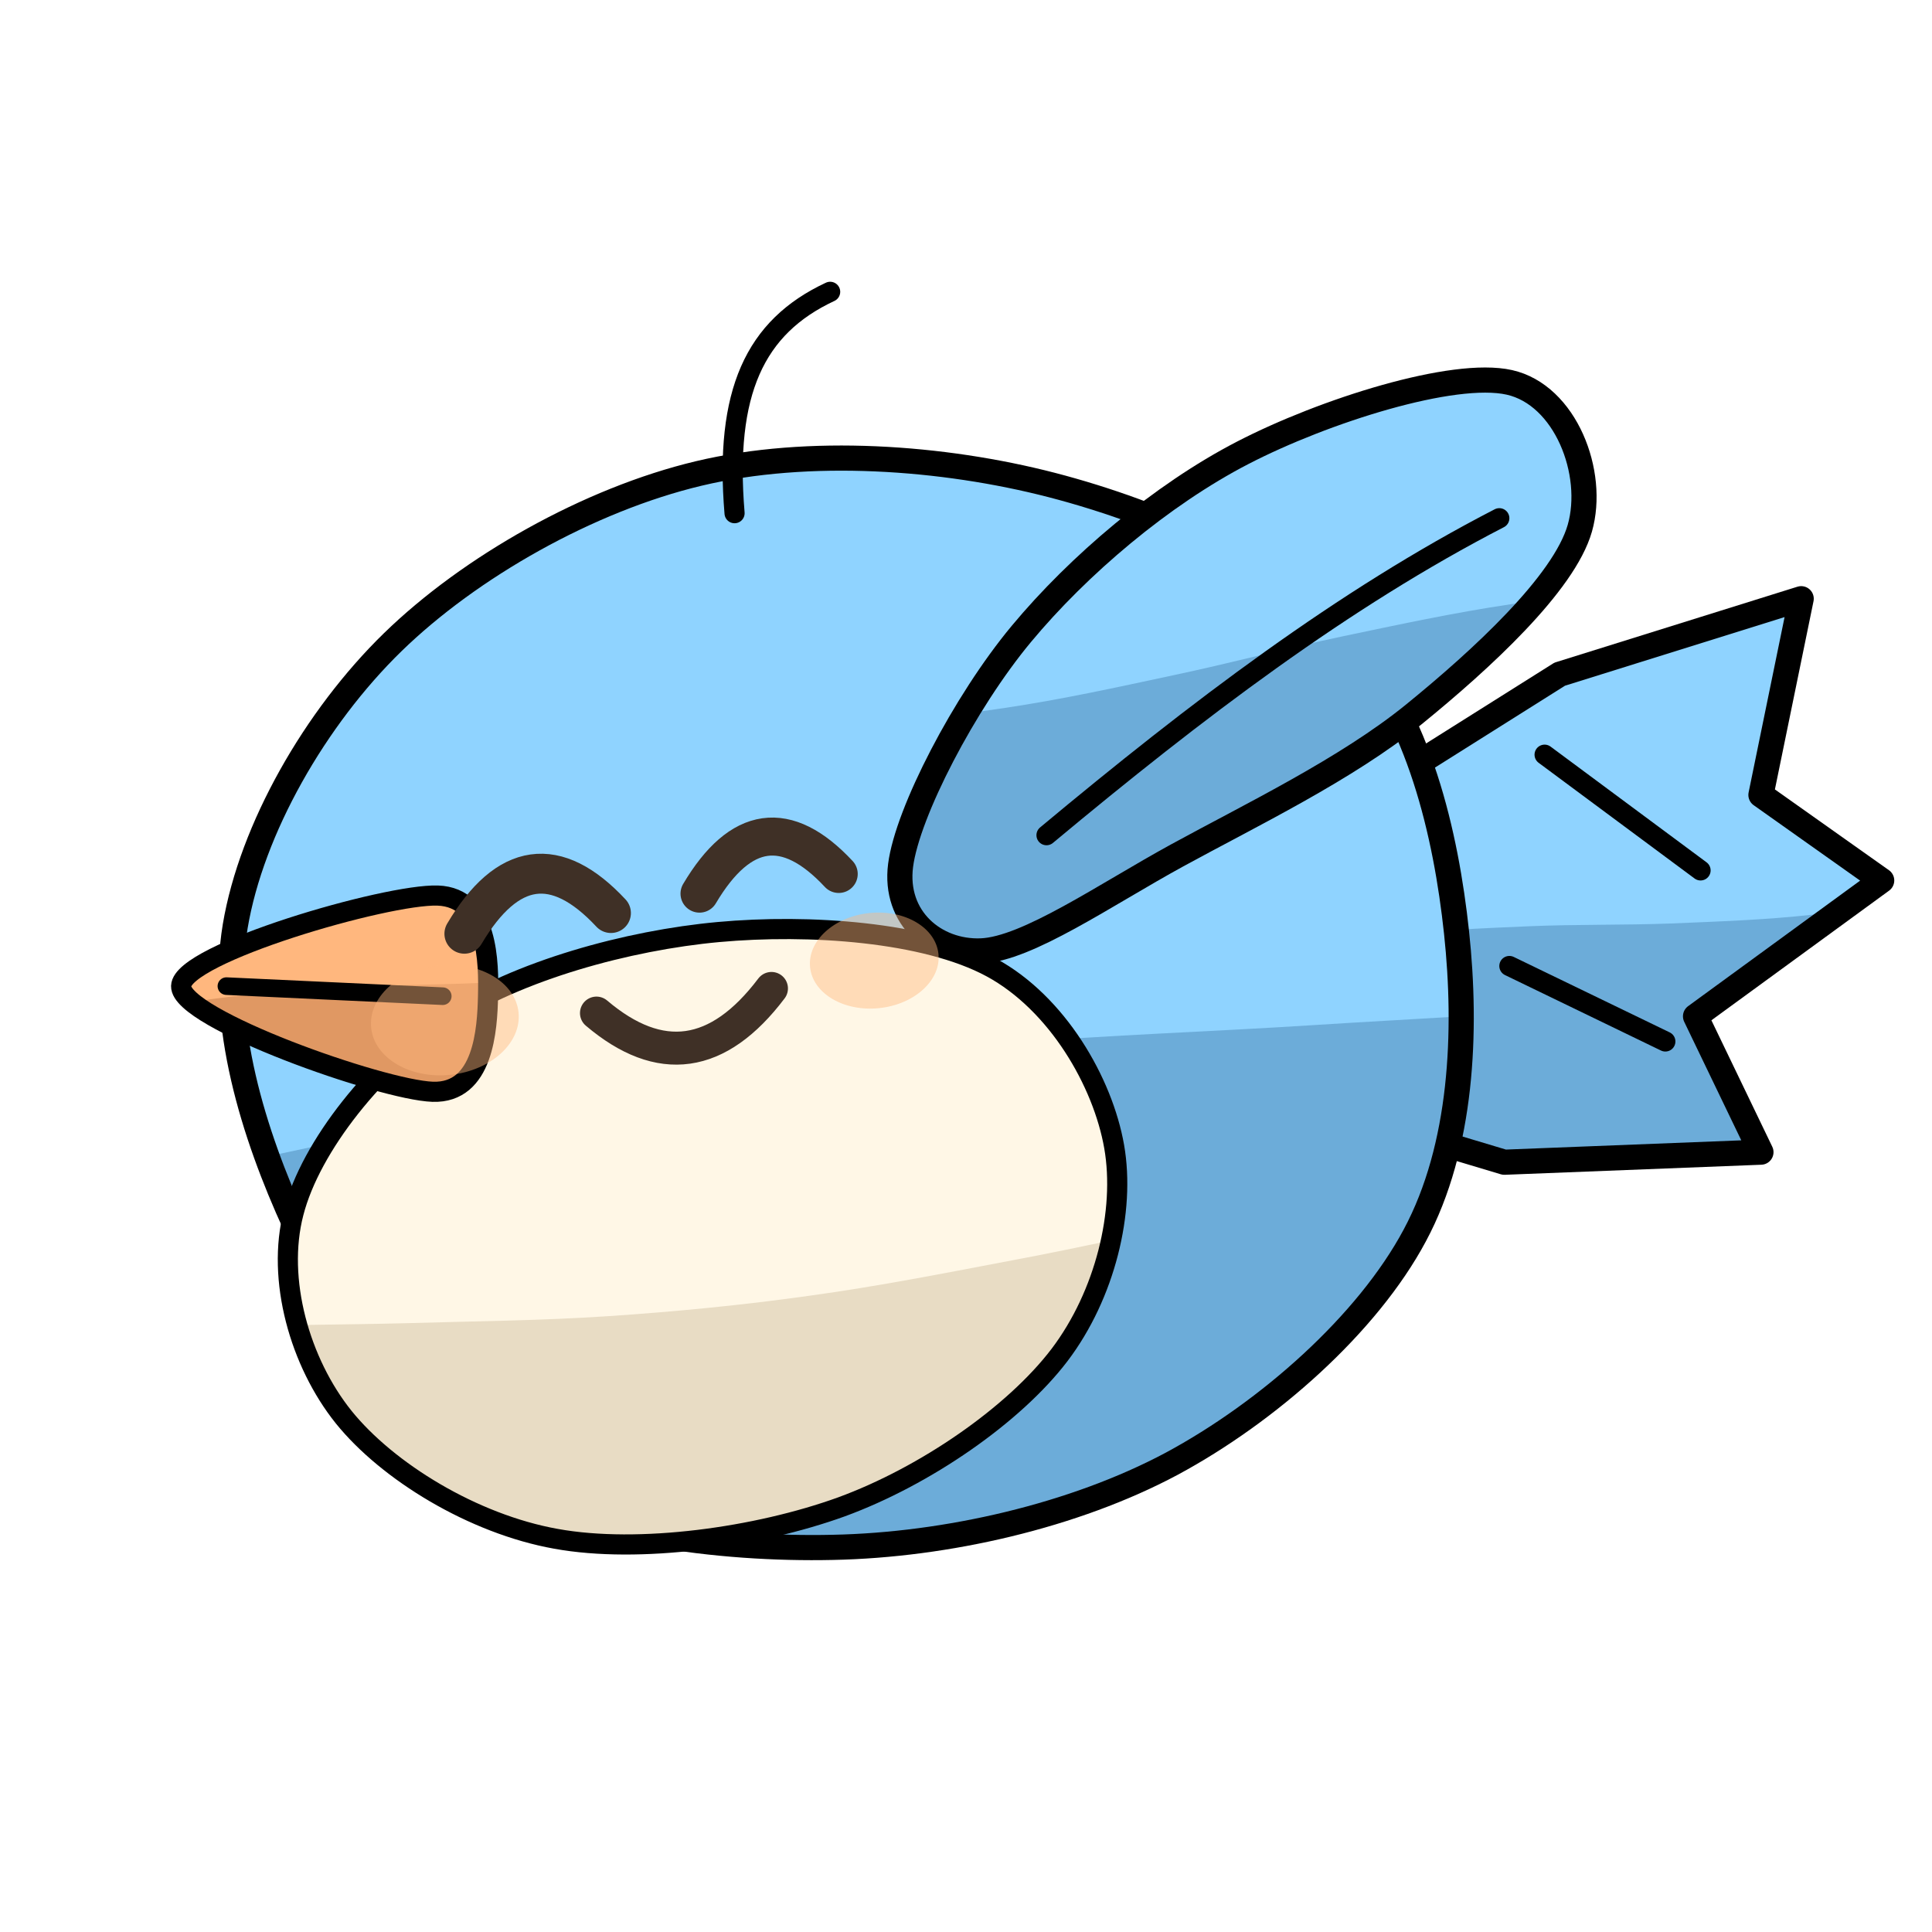
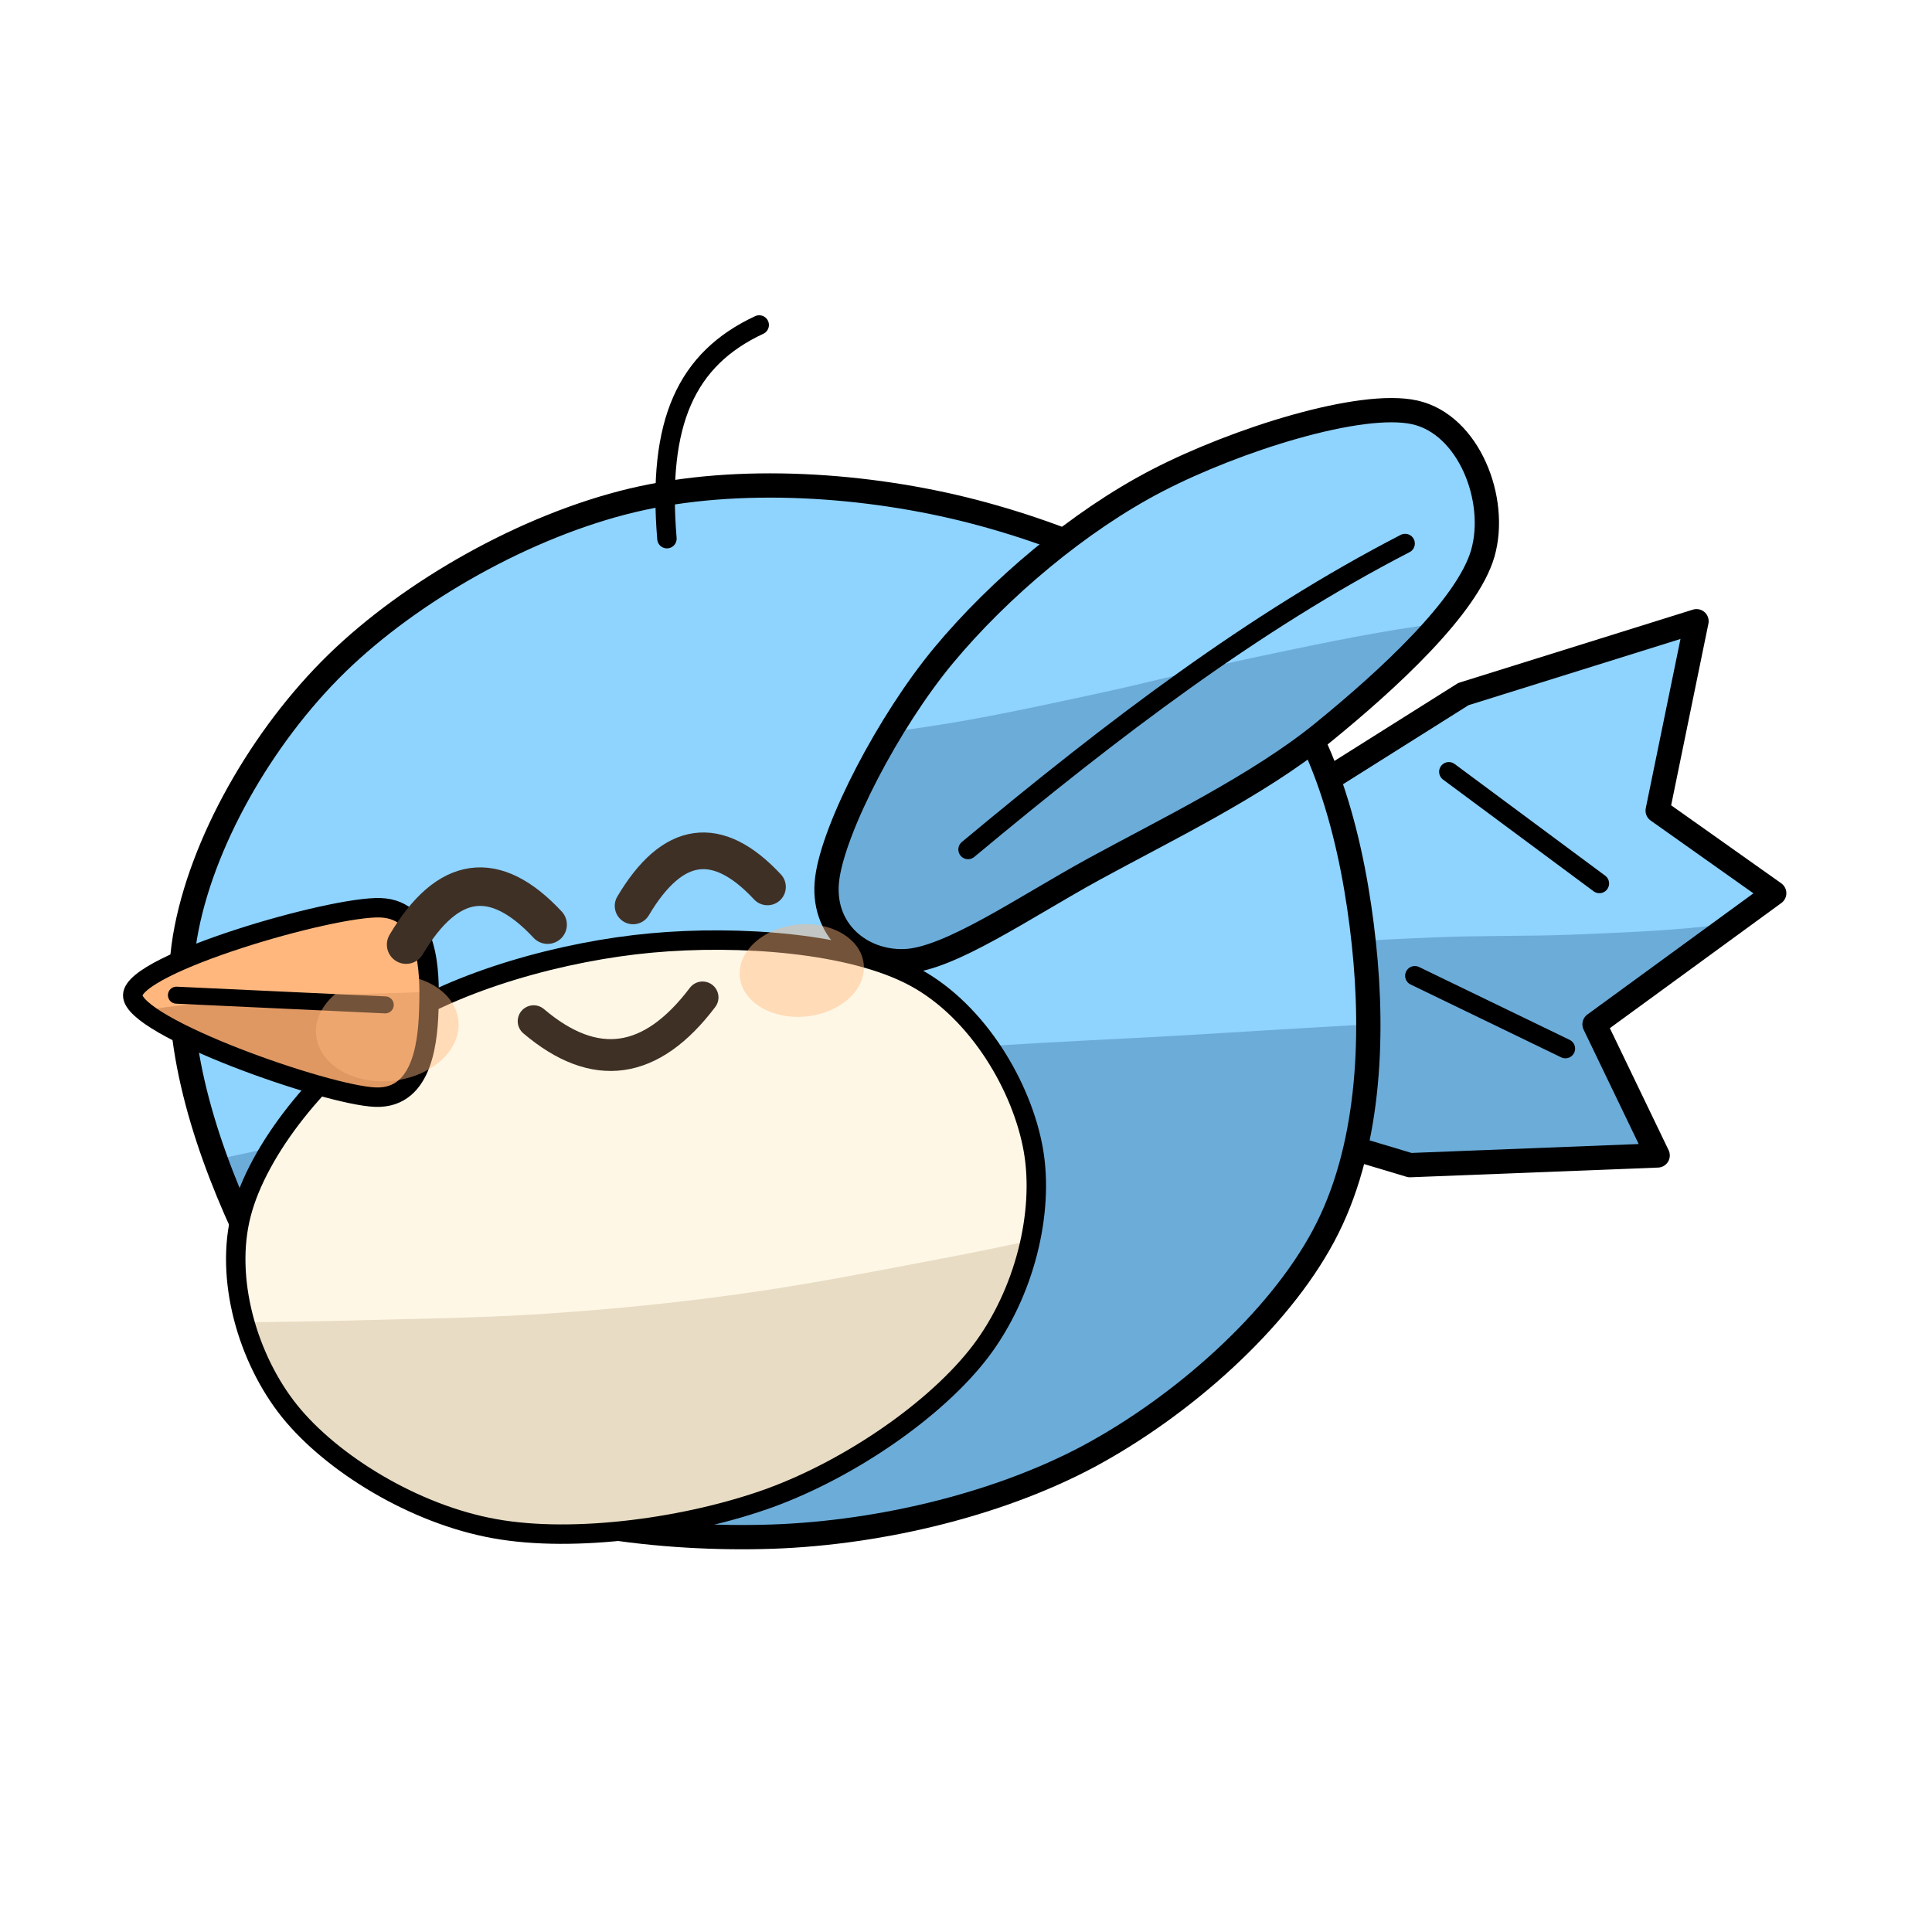
<svg xmlns="http://www.w3.org/2000/svg" width="768" height="768" viewBox="0 0 768 768">
  <defs>
    <clipPath id="k1">
      <path d="M512.0,336.0 L620.0,268.0 L716.0,238.0 L700.0,316.0 L748.0,350.0 L674.0,404.0 L700.0,458.0 L598.0,462.0 L518.0,438.0 Z" />
    </clipPath>
    <clipPath id="k2">
      <path d="M579.0,370.7 C583.2,409.9 581.3,455.9 562.4,491.1 C543.6,526.3 504.2,561.2 465.7,581.9 C427.1,602.5 376.3,614.2 331.1,615.1 C285.9,616.1 230.1,608.9 194.4,587.5 C158.8,566.2 134.2,523.6 117.4,487.1 C100.6,450.5 87.1,406.8 93.5,368.2 C100.0,329.5 125.3,285.3 156.1,255.3 C186.8,225.4 234.1,198.6 277.8,188.2 C321.5,177.8 374.8,181.6 418.1,192.8 C461.3,204.0 510.4,225.7 537.2,255.3 C564.0,285.0 574.8,331.4 579.0,370.7 Z" />
    </clipPath>
    <clipPath id="k3">
      <path d="M442.9,455.8 C447.4,481.5 439.3,514.7 421.2,538.6 C403.1,562.4 367.8,586.8 334.5,599.0 C301.1,611.1 254.0,617.7 221.0,611.7 C188.0,605.8 154.0,584.9 136.6,563.3 C119.2,541.6 109.8,508.6 116.7,482.1 C123.5,455.6 149.6,423.0 177.7,404.4 C205.9,385.8 249.5,373.8 285.6,370.5 C321.6,367.2 367.9,370.4 394.1,384.6 C420.3,398.8 438.4,430.1 442.9,455.8 Z" />
    </clipPath>
    <clipPath id="k4">
      <path d="M358.0,344.0 C360.7,323.0 383.3,279.3 406.0,252.0 C428.7,224.7 461.7,196.7 494.0,180.0 C526.3,163.3 577.7,147.0 600.0,152.0 C622.3,157.0 634.3,188.0 628.0,210.0 C621.7,232.0 588.7,262.3 562.0,284.0 C535.3,305.7 496.7,324.3 468.0,340.0 C439.3,355.7 408.3,377.3 390.0,378.0 C371.7,378.7 355.3,365.0 358.0,344.0 Z" />
    </clipPath>
    <clipPath id="k5">
      <path d="M174.0,356.0 C153.7,355.3 72.3,379.0 72.0,392.0 C71.7,405.0 151.7,433.3 172.0,434.0 C192.3,434.7 193.7,409.0 194.0,396.0 C194.3,383.0 194.3,356.7 174.0,356.0 Z" />
    </clipPath>
  </defs>
-   <path d="M512.0,336.0 L620.0,268.0 L716.0,238.0 L700.0,316.0 L748.0,350.0 L674.0,404.0 L700.0,458.0 L598.0,462.0 L518.0,438.0 Z" fill="#8fd3ff" />
-   <g clip-path="url(#k1)">
-     <path d="M438.8,395.2 C448.2,392.9 476.4,385.3 495.1,381.4 C513.9,377.6 532.7,374.2 551.5,372.0 C570.3,369.8 589.0,369.0 607.8,368.2 C626.6,367.4 645.4,367.8 664.2,367.1 C683.0,366.3 701.7,365.7 720.5,363.6 C739.3,361.6 758.1,358.4 776.9,354.6 C795.6,350.9 823.8,343.3 833.2,341.1 L833.2,680.0 L438.8,680.0 Z" fill="#6cacd9" />
-   </g>
-   <path d="M512.0,336.0 L620.0,268.0 L716.0,238.0 L700.0,316.0 L748.0,350.0 L674.0,404.0 L700.0,458.0 L598.0,462.0 L518.0,438.0 Z" fill="none" stroke="#000000" stroke-width="10" stroke-linejoin="round" stroke-linecap="round" />
-   <path d="M614,300 L676,346" fill="none" stroke="#000000" stroke-width="8" stroke-linejoin="round" stroke-linecap="round" />
-   <path d="M600,384 L662,414" fill="none" stroke="#000000" stroke-width="8" stroke-linejoin="round" stroke-linecap="round" />
-   <path d="M579.0,370.7 C583.2,409.9 581.3,455.9 562.4,491.1 C543.6,526.3 504.2,561.2 465.7,581.9 C427.1,602.5 376.3,614.2 331.1,615.1 C285.9,616.1 230.1,608.9 194.4,587.5 C158.8,566.2 134.2,523.6 117.4,487.1 C100.6,450.5 87.1,406.8 93.5,368.2 C100.0,329.5 125.3,285.3 156.1,255.3 C186.8,225.4 234.1,198.6 277.8,188.2 C321.5,177.8 374.8,181.6 418.1,192.8 C461.3,204.0 510.4,225.7 537.2,255.3 C564.0,285.0 574.8,331.4 579.0,370.7 Z" fill="#8fd3ff" />
-   <g clip-path="url(#k2)">
-     <path d="M-85.0,497.5 C-64.8,493.7 -4.0,482.7 36.4,474.7 C76.9,466.6 117.4,456.8 157.9,449.0 C198.3,441.2 238.8,433.5 279.3,427.8 C319.8,422.1 360.2,418.1 400.7,414.7 C441.2,411.4 481.7,410.1 522.1,407.5 C562.6,404.9 603.1,403.2 643.6,399.3 C684.0,395.4 744.8,386.6 765.0,384.1 L765.0,1054.0 L-85.0,1054.0 Z" fill="#6cacd9" />
-   </g>
-   <path d="M579.0,370.7 C583.2,409.9 581.3,455.9 562.4,491.1 C543.6,526.3 504.2,561.2 465.7,581.9 C427.1,602.5 376.3,614.2 331.1,615.1 C285.9,616.1 230.1,608.9 194.4,587.5 C158.8,566.2 134.2,523.6 117.4,487.1 C100.6,450.5 87.1,406.8 93.5,368.2 C100.0,329.5 125.3,285.3 156.1,255.3 C186.8,225.4 234.1,198.6 277.8,188.2 C321.5,177.8 374.8,181.6 418.1,192.8 C461.3,204.0 510.4,225.7 537.2,255.3 C564.0,285.0 574.8,331.4 579.0,370.7 Z" fill="none" stroke="#000000" stroke-width="10" stroke-linejoin="round" stroke-linecap="round" />
-   <path d="M442.9,455.8 C447.4,481.5 439.3,514.7 421.2,538.6 C403.1,562.4 367.8,586.8 334.5,599.0 C301.1,611.1 254.0,617.7 221.0,611.7 C188.0,605.8 154.0,584.9 136.6,563.3 C119.2,541.6 109.8,508.6 116.7,482.1 C123.5,455.6 149.6,423.0 177.7,404.4 C205.9,385.8 249.5,373.8 285.6,370.5 C321.6,367.2 367.9,370.4 394.1,384.6 C420.3,398.8 438.4,430.1 442.9,455.8 Z" fill="#fff7e6" />
-   <g clip-path="url(#k3)">
-     <path d="M-0.2,534.5 C13.2,533.4 53.6,529.4 80.4,528.0 C107.3,526.5 134.2,526.7 161.1,526.0 C187.9,525.2 214.8,525.0 241.7,523.2 C268.6,521.4 295.4,518.8 322.3,515.0 C349.2,511.3 376.1,506.0 402.9,500.9 C429.8,495.9 456.7,489.6 483.6,484.7 C510.4,479.9 550.8,474.2 564.2,472.0 L564.2,850.0 L-0.2,850.0 Z" fill="#e8dcc4" />
-   </g>
-   <path d="M442.9,455.8 C447.4,481.5 439.3,514.7 421.2,538.6 C403.1,562.4 367.8,586.8 334.5,599.0 C301.1,611.1 254.0,617.7 221.0,611.7 C188.0,605.8 154.0,584.9 136.6,563.3 C119.2,541.6 109.8,508.6 116.7,482.1 C123.5,455.6 149.6,423.0 177.7,404.4 C205.9,385.8 249.5,373.8 285.6,370.5 C321.6,367.2 367.9,370.4 394.1,384.6 C420.3,398.8 438.4,430.1 442.9,455.8 Z" fill="none" stroke="#000000" stroke-width="8" stroke-linejoin="round" stroke-linecap="round" />
-   <path d="M358.0,344.0 C360.7,323.0 383.3,279.3 406.0,252.0 C428.7,224.7 461.7,196.7 494.0,180.0 C526.3,163.3 577.7,147.0 600.0,152.0 C622.3,157.0 634.3,188.0 628.0,210.0 C621.7,232.0 588.7,262.3 562.0,284.0 C535.3,305.7 496.7,324.3 468.0,340.0 C439.3,355.7 408.3,377.3 390.0,378.0 C371.7,378.7 355.3,365.0 358.0,344.0 Z" fill="#8fd3ff" />
-   <g clip-path="url(#k4)">
-     <path d="M265.4,291.3 C276.6,290.8 310.1,290.3 332.4,288.7 C354.8,287.1 377.1,284.8 399.5,281.4 C421.8,278.1 444.1,273.2 466.5,268.4 C488.8,263.7 511.2,257.7 533.5,253.0 C555.9,248.3 578.2,243.5 600.5,240.2 C622.9,237.0 645.2,234.9 667.6,233.3 C689.9,231.8 723.4,231.3 734.6,230.9 L734.6,598.0 L265.4,598.0 Z" fill="#6cacd9" />
-   </g>
-   <path d="M358.0,344.0 C360.7,323.0 383.3,279.3 406.0,252.0 C428.7,224.7 461.7,196.7 494.0,180.0 C526.3,163.3 577.7,147.0 600.0,152.0 C622.3,157.0 634.3,188.0 628.0,210.0 C621.7,232.0 588.7,262.3 562.0,284.0 C535.3,305.7 496.7,324.3 468.0,340.0 C439.3,355.7 408.3,377.3 390.0,378.0 C371.7,378.7 355.3,365.0 358.0,344.0 Z" fill="none" stroke="#000000" stroke-width="10" stroke-linejoin="round" stroke-linecap="round" />
-   <path d="M416,332 C476,282 534,238 596,206" fill="none" stroke="#000000" stroke-width="8" stroke-linejoin="round" stroke-linecap="round" />
-   <path d="M402,364 C452,326 496,292 540,268" fill="none" stroke="#6cacd9" stroke-width="8" stroke-linejoin="round" stroke-linecap="round" />
-   <path d="M174.0,356.0 C153.7,355.3 72.3,379.0 72.0,392.0 C71.7,405.0 151.7,433.3 172.0,434.0 C192.3,434.7 193.7,409.0 194.0,396.0 C194.3,383.0 194.3,356.7 174.0,356.0 Z" fill="#ffb77e" />
-   <g clip-path="url(#k5)">
-     <path d="M40.6,403.2 C45.6,402.5 60.7,400.3 70.7,399.0 C80.8,397.6 90.8,396.2 100.8,395.1 C110.9,394.1 120.9,393.3 130.9,392.7 C141.0,392.1 151.0,391.9 161.1,391.6 C171.1,391.3 181.1,391.2 191.2,390.7 C201.2,390.3 211.2,389.8 221.3,388.9 C231.3,388.1 246.4,386.1 251.4,385.6 L251.4,514.0 L40.6,514.0 Z" fill="#e09863" />
-   </g>
-   <path d="M174.0,356.0 C153.7,355.3 72.3,379.0 72.0,392.0 C71.7,405.0 151.7,433.3 172.0,434.0 C192.3,434.7 193.7,409.0 194.0,396.0 C194.3,383.0 194.3,356.7 174.0,356.0 Z" fill="none" stroke="#000000" stroke-width="8" stroke-linejoin="round" stroke-linecap="round" />
-   <path d="M90,392 L176,396" fill="none" stroke="#000000" stroke-width="7" stroke-linejoin="round" stroke-linecap="round" />
-   <path d="M292,204 C288,156 300,130 330,116" fill="none" stroke="#000000" stroke-width="8" stroke-linejoin="round" stroke-linecap="round" />
-   <g id="face" transform="translate(262.0,366.0) rotate(-6.0) scale(0.95)">
-     <g id="face-blush">
-       <ellipse cx="-93.5" cy="32.0" rx="31" ry="23" fill="#ffb77e" opacity="0.45" />
-       <ellipse cx="87.8" cy="26.0" rx="27" ry="20" fill="#ffb77e" opacity="0.45" />
+   <g transform="translate(-16.742,17.212) scale(0.96527)">
+     <path d="M512.0,336.0 L620.0,268.0 L716.0,238.0 L700.0,316.0 L748.0,350.0 L674.0,404.0 L700.0,458.0 L598.0,462.0 L518.0,438.0 Z" fill="#8fd3ff" />
+     <g clip-path="url(#k1)">
+       <path d="M438.8,395.2 C448.2,392.9 476.4,385.3 495.1,381.4 C513.9,377.6 532.7,374.2 551.5,372.0 C570.3,369.8 589.0,369.0 607.8,368.2 C626.6,367.4 645.4,367.8 664.2,367.1 C683.0,366.3 701.7,365.7 720.5,363.6 C739.3,361.6 758.1,358.4 776.9,354.6 C795.6,350.9 823.8,343.3 833.2,341.1 L833.2,680.0 L438.8,680.0 Z" fill="#6cacd9" />
    </g>
-     <g id="face-neutral" display="none">
-       <g id="face-neutral-eyes">
-         <g transform="translate(-50.0,-12.0)">
-           <ellipse cx="0" cy="0" rx="25.0" ry="29.0" fill="#3f3026" transform="rotate(-7)" />
+     <path d="M512.0,336.0 L620.0,268.0 L716.0,238.0 L700.0,316.0 L748.0,350.0 L674.0,404.0 L700.0,458.0 L598.0,462.0 L518.0,438.0 Z" fill="none" stroke="#000000" stroke-width="10" stroke-linejoin="round" stroke-linecap="round" />
+     <path d="M614,300 L676,346" fill="none" stroke="#000000" stroke-width="8" stroke-linejoin="round" stroke-linecap="round" />
+     <path d="M600,384 L662,414" fill="none" stroke="#000000" stroke-width="8" stroke-linejoin="round" stroke-linecap="round" />
+     <path d="M579.0,370.7 C583.2,409.9 581.3,455.9 562.4,491.1 C543.6,526.3 504.2,561.2 465.7,581.9 C427.1,602.5 376.3,614.2 331.1,615.1 C285.9,616.1 230.1,608.9 194.4,587.5 C158.8,566.2 134.2,523.6 117.4,487.1 C100.6,450.5 87.1,406.8 93.5,368.2 C100.0,329.5 125.3,285.3 156.1,255.3 C186.8,225.4 234.1,198.6 277.8,188.2 C321.5,177.8 374.8,181.6 418.1,192.8 C461.3,204.0 510.4,225.7 537.2,255.3 C564.0,285.0 574.8,331.4 579.0,370.7 Z" fill="#8fd3ff" />
+     <g clip-path="url(#k2)">
+       <path d="M-85.0,497.5 C-64.8,493.7 -4.0,482.7 36.4,474.7 C76.9,466.6 117.4,456.8 157.9,449.0 C198.3,441.2 238.8,433.5 279.3,427.8 C319.8,422.1 360.2,418.1 400.7,414.7 C441.2,411.4 481.7,410.1 522.1,407.5 C562.6,404.9 603.1,403.2 643.6,399.3 C684.0,395.4 744.8,386.6 765.0,384.1 L765.0,1054.0 L-85.0,1054.0 Z" fill="#6cacd9" />
+     </g>
+     <path d="M579.0,370.7 C583.2,409.9 581.3,455.9 562.4,491.1 C543.6,526.3 504.2,561.2 465.7,581.9 C427.1,602.5 376.3,614.2 331.1,615.1 C285.9,616.1 230.1,608.9 194.4,587.5 C158.8,566.2 134.2,523.6 117.4,487.1 C100.6,450.5 87.1,406.8 93.5,368.2 C100.0,329.5 125.3,285.3 156.1,255.3 C186.8,225.4 234.1,198.6 277.8,188.2 C321.5,177.8 374.8,181.6 418.1,192.8 C461.3,204.0 510.4,225.7 537.2,255.3 C564.0,285.0 574.8,331.4 579.0,370.7 Z" fill="none" stroke="#000000" stroke-width="10" stroke-linejoin="round" stroke-linecap="round" />
+     <path d="M442.9,455.8 C447.4,481.5 439.3,514.7 421.2,538.6 C403.1,562.4 367.8,586.8 334.5,599.0 C301.1,611.1 254.0,617.7 221.0,611.7 C188.0,605.8 154.0,584.9 136.6,563.3 C119.2,541.6 109.8,508.6 116.7,482.1 C123.5,455.6 149.6,423.0 177.7,404.4 C205.9,385.8 249.5,373.8 285.6,370.5 C321.6,367.2 367.9,370.4 394.1,384.6 C420.3,398.8 438.4,430.1 442.9,455.8 Z" fill="#fff7e6" />
+     <g clip-path="url(#k3)">
+       <path d="M-0.2,534.5 C13.2,533.4 53.6,529.4 80.4,528.0 C107.3,526.5 134.2,526.7 161.1,526.0 C187.9,525.2 214.8,525.0 241.7,523.2 C268.6,521.4 295.4,518.8 322.3,515.0 C349.2,511.3 376.1,506.0 402.9,500.9 C429.8,495.9 456.7,489.6 483.6,484.7 C510.4,479.9 550.8,474.2 564.2,472.0 L564.2,850.0 L-0.2,850.0 Z" fill="#e8dcc4" />
+     </g>
+     <path d="M442.9,455.8 C447.4,481.5 439.3,514.7 421.2,538.6 C403.1,562.4 367.8,586.8 334.5,599.0 C301.1,611.1 254.0,617.7 221.0,611.7 C188.0,605.8 154.0,584.9 136.6,563.3 C119.2,541.6 109.8,508.6 116.7,482.1 C123.5,455.6 149.6,423.0 177.7,404.4 C205.9,385.8 249.5,373.8 285.6,370.5 C321.6,367.2 367.9,370.4 394.1,384.6 C420.3,398.8 438.4,430.1 442.9,455.8 Z" fill="none" stroke="#000000" stroke-width="8" stroke-linejoin="round" stroke-linecap="round" />
+     <path d="M358.0,344.0 C360.7,323.0 383.3,279.3 406.0,252.0 C428.7,224.7 461.7,196.7 494.0,180.0 C526.3,163.3 577.7,147.0 600.0,152.0 C622.3,157.0 634.3,188.0 628.0,210.0 C621.7,232.0 588.7,262.3 562.0,284.0 C535.3,305.7 496.7,324.3 468.0,340.0 C439.3,355.7 408.3,377.3 390.0,378.0 C371.7,378.7 355.3,365.0 358.0,344.0 Z" fill="#8fd3ff" />
+     <g clip-path="url(#k4)">
+       <path d="M265.4,291.3 C276.6,290.8 310.1,290.3 332.4,288.7 C354.8,287.1 377.1,284.8 399.5,281.4 C421.8,278.1 444.1,273.2 466.5,268.4 C488.8,263.7 511.2,257.7 533.5,253.0 C555.9,248.3 578.2,243.5 600.5,240.2 C622.9,237.0 645.2,234.9 667.6,233.3 C689.9,231.8 723.4,231.3 734.6,230.9 L734.6,598.0 L265.4,598.0 Z" fill="#6cacd9" />
+     </g>
+     <path d="M358.0,344.0 C360.7,323.0 383.3,279.3 406.0,252.0 C428.7,224.7 461.7,196.7 494.0,180.0 C526.3,163.3 577.7,147.0 600.0,152.0 C622.3,157.0 634.3,188.0 628.0,210.0 C621.7,232.0 588.7,262.3 562.0,284.0 C535.3,305.7 496.7,324.3 468.0,340.0 C439.3,355.7 408.3,377.3 390.0,378.0 C371.7,378.7 355.3,365.0 358.0,344.0 Z" fill="none" stroke="#000000" stroke-width="10" stroke-linejoin="round" stroke-linecap="round" />
+     <path d="M416,332 C476,282 534,238 596,206" fill="none" stroke="#000000" stroke-width="8" stroke-linejoin="round" stroke-linecap="round" />
+     <path d="M402,364 C452,326 496,292 540,268" fill="none" stroke="#6cacd9" stroke-width="8" stroke-linejoin="round" stroke-linecap="round" />
+     <path d="M174.0,356.0 C153.7,355.3 72.3,379.0 72.0,392.0 C71.7,405.0 151.7,433.3 172.0,434.0 C192.3,434.7 193.7,409.0 194.0,396.0 C194.3,383.0 194.3,356.7 174.0,356.0 Z" fill="#ffb77e" />
+     <g clip-path="url(#k5)">
+       <path d="M40.6,403.2 C45.6,402.5 60.7,400.3 70.7,399.0 C80.8,397.6 90.8,396.2 100.8,395.1 C110.9,394.1 120.9,393.3 130.9,392.7 C141.0,392.1 151.0,391.9 161.1,391.6 C171.1,391.3 181.1,391.2 191.2,390.7 C201.2,390.3 211.2,389.8 221.3,388.9 C231.3,388.1 246.4,386.1 251.4,385.6 L251.4,514.0 L40.6,514.0 Z" fill="#e09863" />
+     </g>
+     <path d="M174.0,356.0 C153.7,355.3 72.3,379.0 72.0,392.0 C71.7,405.0 151.7,433.3 172.0,434.0 C192.3,434.7 193.7,409.0 194.0,396.0 C194.3,383.0 194.3,356.7 174.0,356.0 Z" fill="none" stroke="#000000" stroke-width="8" stroke-linejoin="round" stroke-linecap="round" />
+     <path d="M90,392 L176,396" fill="none" stroke="#000000" stroke-width="7" stroke-linejoin="round" stroke-linecap="round" />
+     <path d="M292,204 C288,156 300,130 330,116" fill="none" stroke="#000000" stroke-width="8" stroke-linejoin="round" stroke-linecap="round" />
+     <g id="face" transform="translate(262.0,366.0) rotate(-6.0) scale(0.95)">
+       <g id="face-blush">
+         <ellipse cx="-93.5" cy="32.0" rx="31" ry="23" fill="#ffb77e" opacity="0.45" />
+         <ellipse cx="87.8" cy="26.0" rx="27" ry="20" fill="#ffb77e" opacity="0.45" />
+       </g>
+       <g id="face-neutral" display="none">
+         <g id="face-neutral-eyes">
+           <g transform="translate(-50.0,-12.0)">
+             <ellipse cx="0" cy="0" rx="25.0" ry="29.0" fill="#3f3026" transform="rotate(-7)" />
+           </g>
+           <g transform="translate(48.0,-18.0)">
+             <ellipse cx="0" cy="0" rx="23.8" ry="27.5" fill="#3f3026" transform="rotate(6)" />
+           </g>
        </g>
-         <g transform="translate(48.0,-18.0)">
-           <ellipse cx="0" cy="0" rx="23.8" ry="27.5" fill="#3f3026" transform="rotate(6)" />
+         <g id="face-neutral-mouth">
+           <path d="M-18.1,42.6 Q6.0,58.0 31.8,40.0" fill="none" stroke="#3f3026" stroke-width="12.9" stroke-linejoin="round" stroke-linecap="round" />
        </g>
      </g>
-       <g id="face-neutral-mouth">
-         <path d="M-18.1,42.6 Q6.0,58.0 31.8,40.0" fill="none" stroke="#3f3026" stroke-width="12.9" stroke-linejoin="round" stroke-linecap="round" />
-       </g>
-     </g>
-     <g id="face-happy">
-       <g id="face-happy-eyes">
-         <g transform="translate(-50.0,-12.0)">
-           <path d="M-31.6,8.9 Q0.0,-33.5 30.3,6.7" fill="none" stroke="#3f3026" stroke-width="16.7" stroke-linejoin="round" stroke-linecap="round" />
+       <g id="face-happy">
+         <g id="face-happy-eyes">
+           <g transform="translate(-50.0,-12.0)">
+             <path d="M-31.6,8.9 Q0.0,-33.5 30.3,6.7" fill="none" stroke="#3f3026" stroke-width="16.7" stroke-linejoin="round" stroke-linecap="round" />
+           </g>
+           <g transform="translate(48.0,-18.0)">
+             <path d="M-30.0,8.5 Q0.0,-31.8 28.8,6.4" fill="none" stroke="#3f3026" stroke-width="15.9" stroke-linejoin="round" stroke-linecap="round" />
+           </g>
        </g>
-         <g transform="translate(48.0,-18.0)">
-           <path d="M-30.0,8.5 Q0.0,-31.8 28.8,6.4" fill="none" stroke="#3f3026" stroke-width="15.9" stroke-linejoin="round" stroke-linecap="round" />
+         <g id="face-happy-mouth">
+           <path d="M-30.1,35.7 Q6.0,73.5 43.8,33.1" fill="none" stroke="#3f3026" stroke-width="13.8" stroke-linejoin="round" stroke-linecap="round" />
        </g>
      </g>
-       <g id="face-happy-mouth">
-         <path d="M-30.1,35.7 Q6.0,73.5 43.8,33.1" fill="none" stroke="#3f3026" stroke-width="13.8" stroke-linejoin="round" stroke-linecap="round" />
-       </g>
-     </g>
-     <g id="face-delighted" display="none">
-       <g id="face-delighted-eyes">
-         <g transform="translate(-50.0,-12.0)">
-           <path d="M-31.6,8.9 Q0.0,-33.5 30.3,6.7" fill="none" stroke="#3f3026" stroke-width="16.7" stroke-linejoin="round" stroke-linecap="round" />
+       <g id="face-delighted" display="none">
+         <g id="face-delighted-eyes">
+           <g transform="translate(-50.0,-12.0)">
+             <path d="M-31.6,8.9 Q0.0,-33.5 30.3,6.7" fill="none" stroke="#3f3026" stroke-width="16.7" stroke-linejoin="round" stroke-linecap="round" />
+           </g>
+           <g transform="translate(48.0,-18.0)">
+             <path d="M-30.0,8.5 Q0.0,-31.8 28.8,6.4" fill="none" stroke="#3f3026" stroke-width="15.9" stroke-linejoin="round" stroke-linecap="round" />
+           </g>
        </g>
-         <g transform="translate(48.0,-18.0)">
-           <path d="M-30.0,8.5 Q0.0,-31.8 28.8,6.4" fill="none" stroke="#3f3026" stroke-width="15.9" stroke-linejoin="round" stroke-linecap="round" />
+         <g id="face-delighted-mouth">
+           <path d="M-35.3,30.5 Q6.0,37.4 47.3,25.4 Q46.4,89.0 6.0,92.4 Q-34.4,87.3 -35.3,30.5 Z" fill="#3f3026" />
+           <path d="M-31.0,34.8 Q6.0,40.8 43.0,29.7 L41.3,46.9 Q6.0,56.3 -29.3,50.3 Z" fill="#fff7e6" />
+           <ellipse cx="7.7" cy="75.2" rx="17.2" ry="11.2" fill="#d96a62" />
        </g>
      </g>
-       <g id="face-delighted-mouth">
-         <path d="M-35.3,30.5 Q6.0,37.4 47.3,25.4 Q46.4,89.0 6.0,92.4 Q-34.4,87.3 -35.3,30.5 Z" fill="#3f3026" />
-         <path d="M-31.0,34.8 Q6.0,40.8 43.0,29.7 L41.3,46.9 Q6.0,56.3 -29.3,50.3 Z" fill="#fff7e6" />
-         <ellipse cx="7.7" cy="75.2" rx="17.2" ry="11.2" fill="#d96a62" />
-       </g>
-     </g>
-     <g id="face-sleepy" display="none">
-       <g id="face-sleepy-brows">
-         <path d="M-72,-60 Q-50,-52 -28,-62" fill="none" stroke="#6b5342" stroke-width="12" stroke-linejoin="round" stroke-linecap="round" />
-       </g>
-       <g id="face-sleepy-eyes">
-         <g transform="translate(-50.0,-12.0)">
-           <path d="M-31.6,-8.9 Q0.0,20.1 30.3,-11.2" fill="none" stroke="#3f3026" stroke-width="16.7" stroke-linejoin="round" stroke-linecap="round" />
+       <g id="face-sleepy" display="none">
+         <g id="face-sleepy-brows">
+           <path d="M-72,-60 Q-50,-52 -28,-62" fill="none" stroke="#6b5342" stroke-width="12" stroke-linejoin="round" stroke-linecap="round" />
        </g>
-         <g transform="translate(48.0,-18.0)">
-           <path d="M-30.0,-8.5 Q0.0,19.1 28.8,-10.6" fill="none" stroke="#3f3026" stroke-width="15.9" stroke-linejoin="round" stroke-linecap="round" />
+         <g id="face-sleepy-eyes">
+           <g transform="translate(-50.0,-12.0)">
+             <path d="M-31.6,-8.9 Q0.0,20.1 30.3,-11.2" fill="none" stroke="#3f3026" stroke-width="16.7" stroke-linejoin="round" stroke-linecap="round" />
+           </g>
+           <g transform="translate(48.0,-18.0)">
+             <path d="M-30.0,-8.5 Q0.0,19.1 28.8,-10.6" fill="none" stroke="#3f3026" stroke-width="15.9" stroke-linejoin="round" stroke-linecap="round" />
+           </g>
+         </g>
+         <g id="face-sleepy-mouth">
+           <ellipse cx="6.0" cy="49.4" rx="12.9" ry="15.5" fill="#3f3026" />
        </g>
      </g>
-       <g id="face-sleepy-mouth">
-         <ellipse cx="6.0" cy="49.4" rx="12.9" ry="15.5" fill="#3f3026" />
-       </g>
-     </g>
-     <g id="face-surprised" display="none">
-       <g id="face-surprised-brows">
-         <path d="M-72,-68 Q-50,-88 -28,-70" fill="none" stroke="#6b5342" stroke-width="13" stroke-linejoin="round" stroke-linecap="round" />
-         <path d="M27,-76 Q49,-97 71,-78" fill="none" stroke="#6b5342" stroke-width="13" stroke-linejoin="round" stroke-linecap="round" />
-       </g>
-       <g id="face-surprised-eyes">
-         <g transform="translate(-50.0,-12.0)">
-           <ellipse cx="0" cy="0" rx="28.9" ry="34.6" fill="#3f3026" />
-           <ellipse cx="-9.2" cy="-13.4" rx="9.3" ry="10.0" fill="#fff7e6" />
+       <g id="face-surprised" display="none">
+         <g id="face-surprised-brows">
+           <path d="M-72,-68 Q-50,-88 -28,-70" fill="none" stroke="#6b5342" stroke-width="13" stroke-linejoin="round" stroke-linecap="round" />
+           <path d="M27,-76 Q49,-97 71,-78" fill="none" stroke="#6b5342" stroke-width="13" stroke-linejoin="round" stroke-linecap="round" />
        </g>
-         <g transform="translate(48.0,-18.0)">
-           <ellipse cx="0" cy="0" rx="27.5" ry="32.8" fill="#3f3026" />
-           <ellipse cx="-8.8" cy="-12.7" rx="8.8" ry="9.5" fill="#fff7e6" />
+         <g id="face-surprised-eyes">
+           <g transform="translate(-50.0,-12.0)">
+             <ellipse cx="0" cy="0" rx="28.9" ry="34.6" fill="#3f3026" />
+             <ellipse cx="-9.2" cy="-13.4" rx="9.3" ry="10.0" fill="#fff7e6" />
+           </g>
+           <g transform="translate(48.0,-18.0)">
+             <ellipse cx="0" cy="0" rx="27.5" ry="32.8" fill="#3f3026" />
+             <ellipse cx="-8.8" cy="-12.7" rx="8.8" ry="9.5" fill="#fff7e6" />
+           </g>
+         </g>
+         <g id="face-surprised-mouth">
+           <ellipse cx="6.9" cy="52.9" rx="17.2" ry="23.2" fill="#3f3026" />
        </g>
      </g>
-       <g id="face-surprised-mouth">
-         <ellipse cx="6.9" cy="52.9" rx="17.2" ry="23.2" fill="#3f3026" />
-       </g>
-     </g>
-     <g id="face-mischief" display="none">
-       <g id="face-mischief-brows">
-         <path d="M-74,-64 L-28,-48" fill="none" stroke="#6b5342" stroke-width="13" stroke-linejoin="round" stroke-linecap="round" />
-         <path d="M71,-72 L27,-56" fill="none" stroke="#6b5342" stroke-width="13" stroke-linejoin="round" stroke-linecap="round" />
-       </g>
-       <g id="face-mischief-eyes">
-         <g transform="translate(-50.0,-12.0)">
-           <path d="M-27.6,-19.0 L27.6,-19.0 Q27.6,19.0 0.0,19.0 Q-27.6,19.0 -27.6,-19.0 Z" fill="#3f3026" />
+       <g id="face-mischief" display="none">
+         <g id="face-mischief-brows">
+           <path d="M-74,-64 L-28,-48" fill="none" stroke="#6b5342" stroke-width="13" stroke-linejoin="round" stroke-linecap="round" />
+           <path d="M71,-72 L27,-56" fill="none" stroke="#6b5342" stroke-width="13" stroke-linejoin="round" stroke-linecap="round" />
        </g>
-         <g transform="translate(48.0,-18.0)">
-           <path d="M-26.3,-18.0 L26.3,-18.0 Q26.3,18.0 0.0,18.0 Q-26.3,18.0 -26.3,-18.0 Z" fill="#3f3026" />
+         <g id="face-mischief-eyes">
+           <g transform="translate(-50.0,-12.0)">
+             <path d="M-27.6,-19.0 L27.6,-19.0 Q27.6,19.0 0.0,19.0 Q-27.6,19.0 -27.6,-19.0 Z" fill="#3f3026" />
+           </g>
+           <g transform="translate(48.0,-18.0)">
+             <path d="M-26.3,-18.0 L26.3,-18.0 Q26.3,18.0 0.0,18.0 Q-26.3,18.0 -26.3,-18.0 Z" fill="#3f3026" />
+           </g>
+         </g>
+         <g id="face-mischief-mouth">
+           <path d="M-28.4,49.4 Q4.3,49.4 43.8,23.6" fill="none" stroke="#3f3026" stroke-width="12.9" stroke-linejoin="round" stroke-linecap="round" />
        </g>
      </g>
-       <g id="face-mischief-mouth">
-         <path d="M-28.4,49.4 Q4.3,49.4 43.8,23.6" fill="none" stroke="#3f3026" stroke-width="12.9" stroke-linejoin="round" stroke-linecap="round" />
-       </g>
-     </g>
-     <g id="face-blink" display="none">
-       <g id="face-blink-eyes">
-         <g transform="translate(-50.0,-12.0)">
-           <path d="M-34.2,2.2 Q0.0,-6.7 32.9,1.1" fill="none" stroke="#3f3026" stroke-width="17.8" stroke-linejoin="round" stroke-linecap="round" />
+       <g id="face-blink" display="none">
+         <g id="face-blink-eyes">
+           <g transform="translate(-50.0,-12.0)">
+             <path d="M-34.2,2.2 Q0.0,-6.7 32.9,1.1" fill="none" stroke="#3f3026" stroke-width="17.8" stroke-linejoin="round" stroke-linecap="round" />
+           </g>
+           <g transform="translate(48.0,-18.0)">
+             <path d="M-32.5,2.1 Q0.0,-6.4 31.3,1.1" fill="none" stroke="#3f3026" stroke-width="17.0" stroke-linejoin="round" stroke-linecap="round" />
+           </g>
        </g>
-         <g transform="translate(48.0,-18.0)">
-           <path d="M-32.5,2.1 Q0.0,-6.4 31.3,1.1" fill="none" stroke="#3f3026" stroke-width="17.0" stroke-linejoin="round" stroke-linecap="round" />
+         <g id="face-blink-mouth">
+           <path d="M-18.1,42.6 Q6.0,58.0 31.8,40.0" fill="none" stroke="#3f3026" stroke-width="12.9" stroke-linejoin="round" stroke-linecap="round" />
        </g>
-       </g>
-       <g id="face-blink-mouth">
-         <path d="M-18.1,42.6 Q6.0,58.0 31.8,40.0" fill="none" stroke="#3f3026" stroke-width="12.9" stroke-linejoin="round" stroke-linecap="round" />
      </g>
    </g>
  </g>
</svg>
